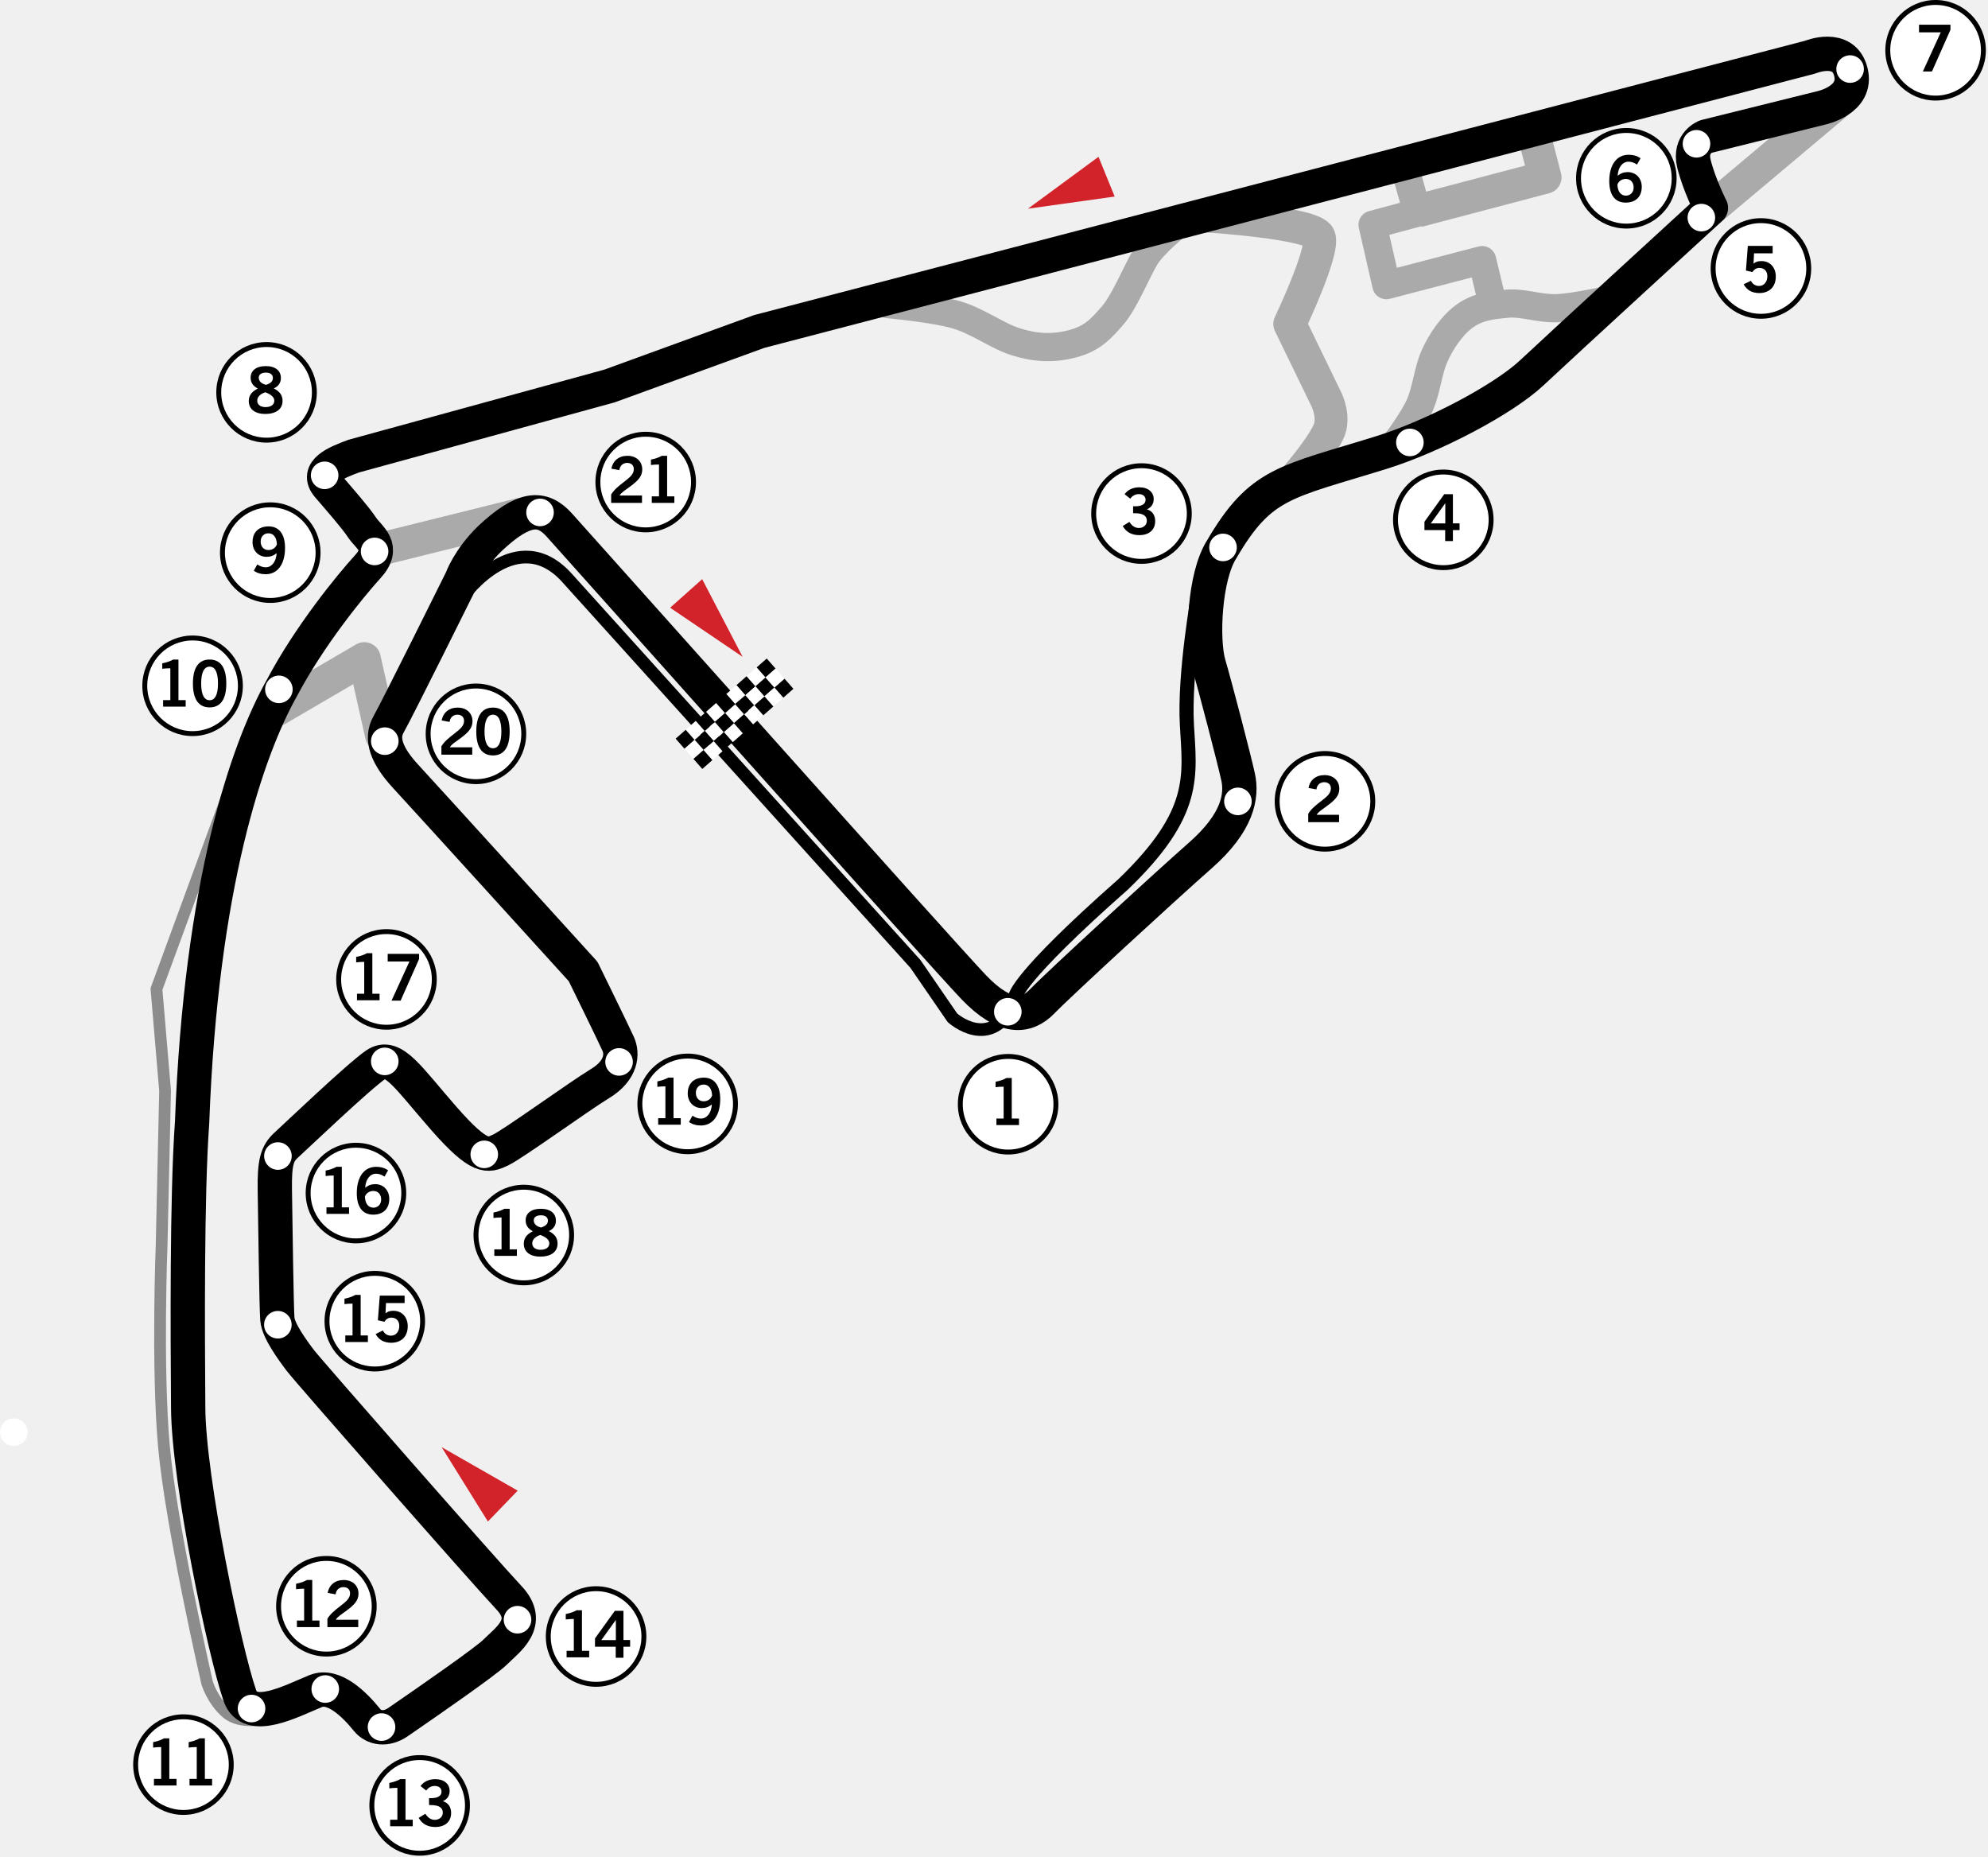
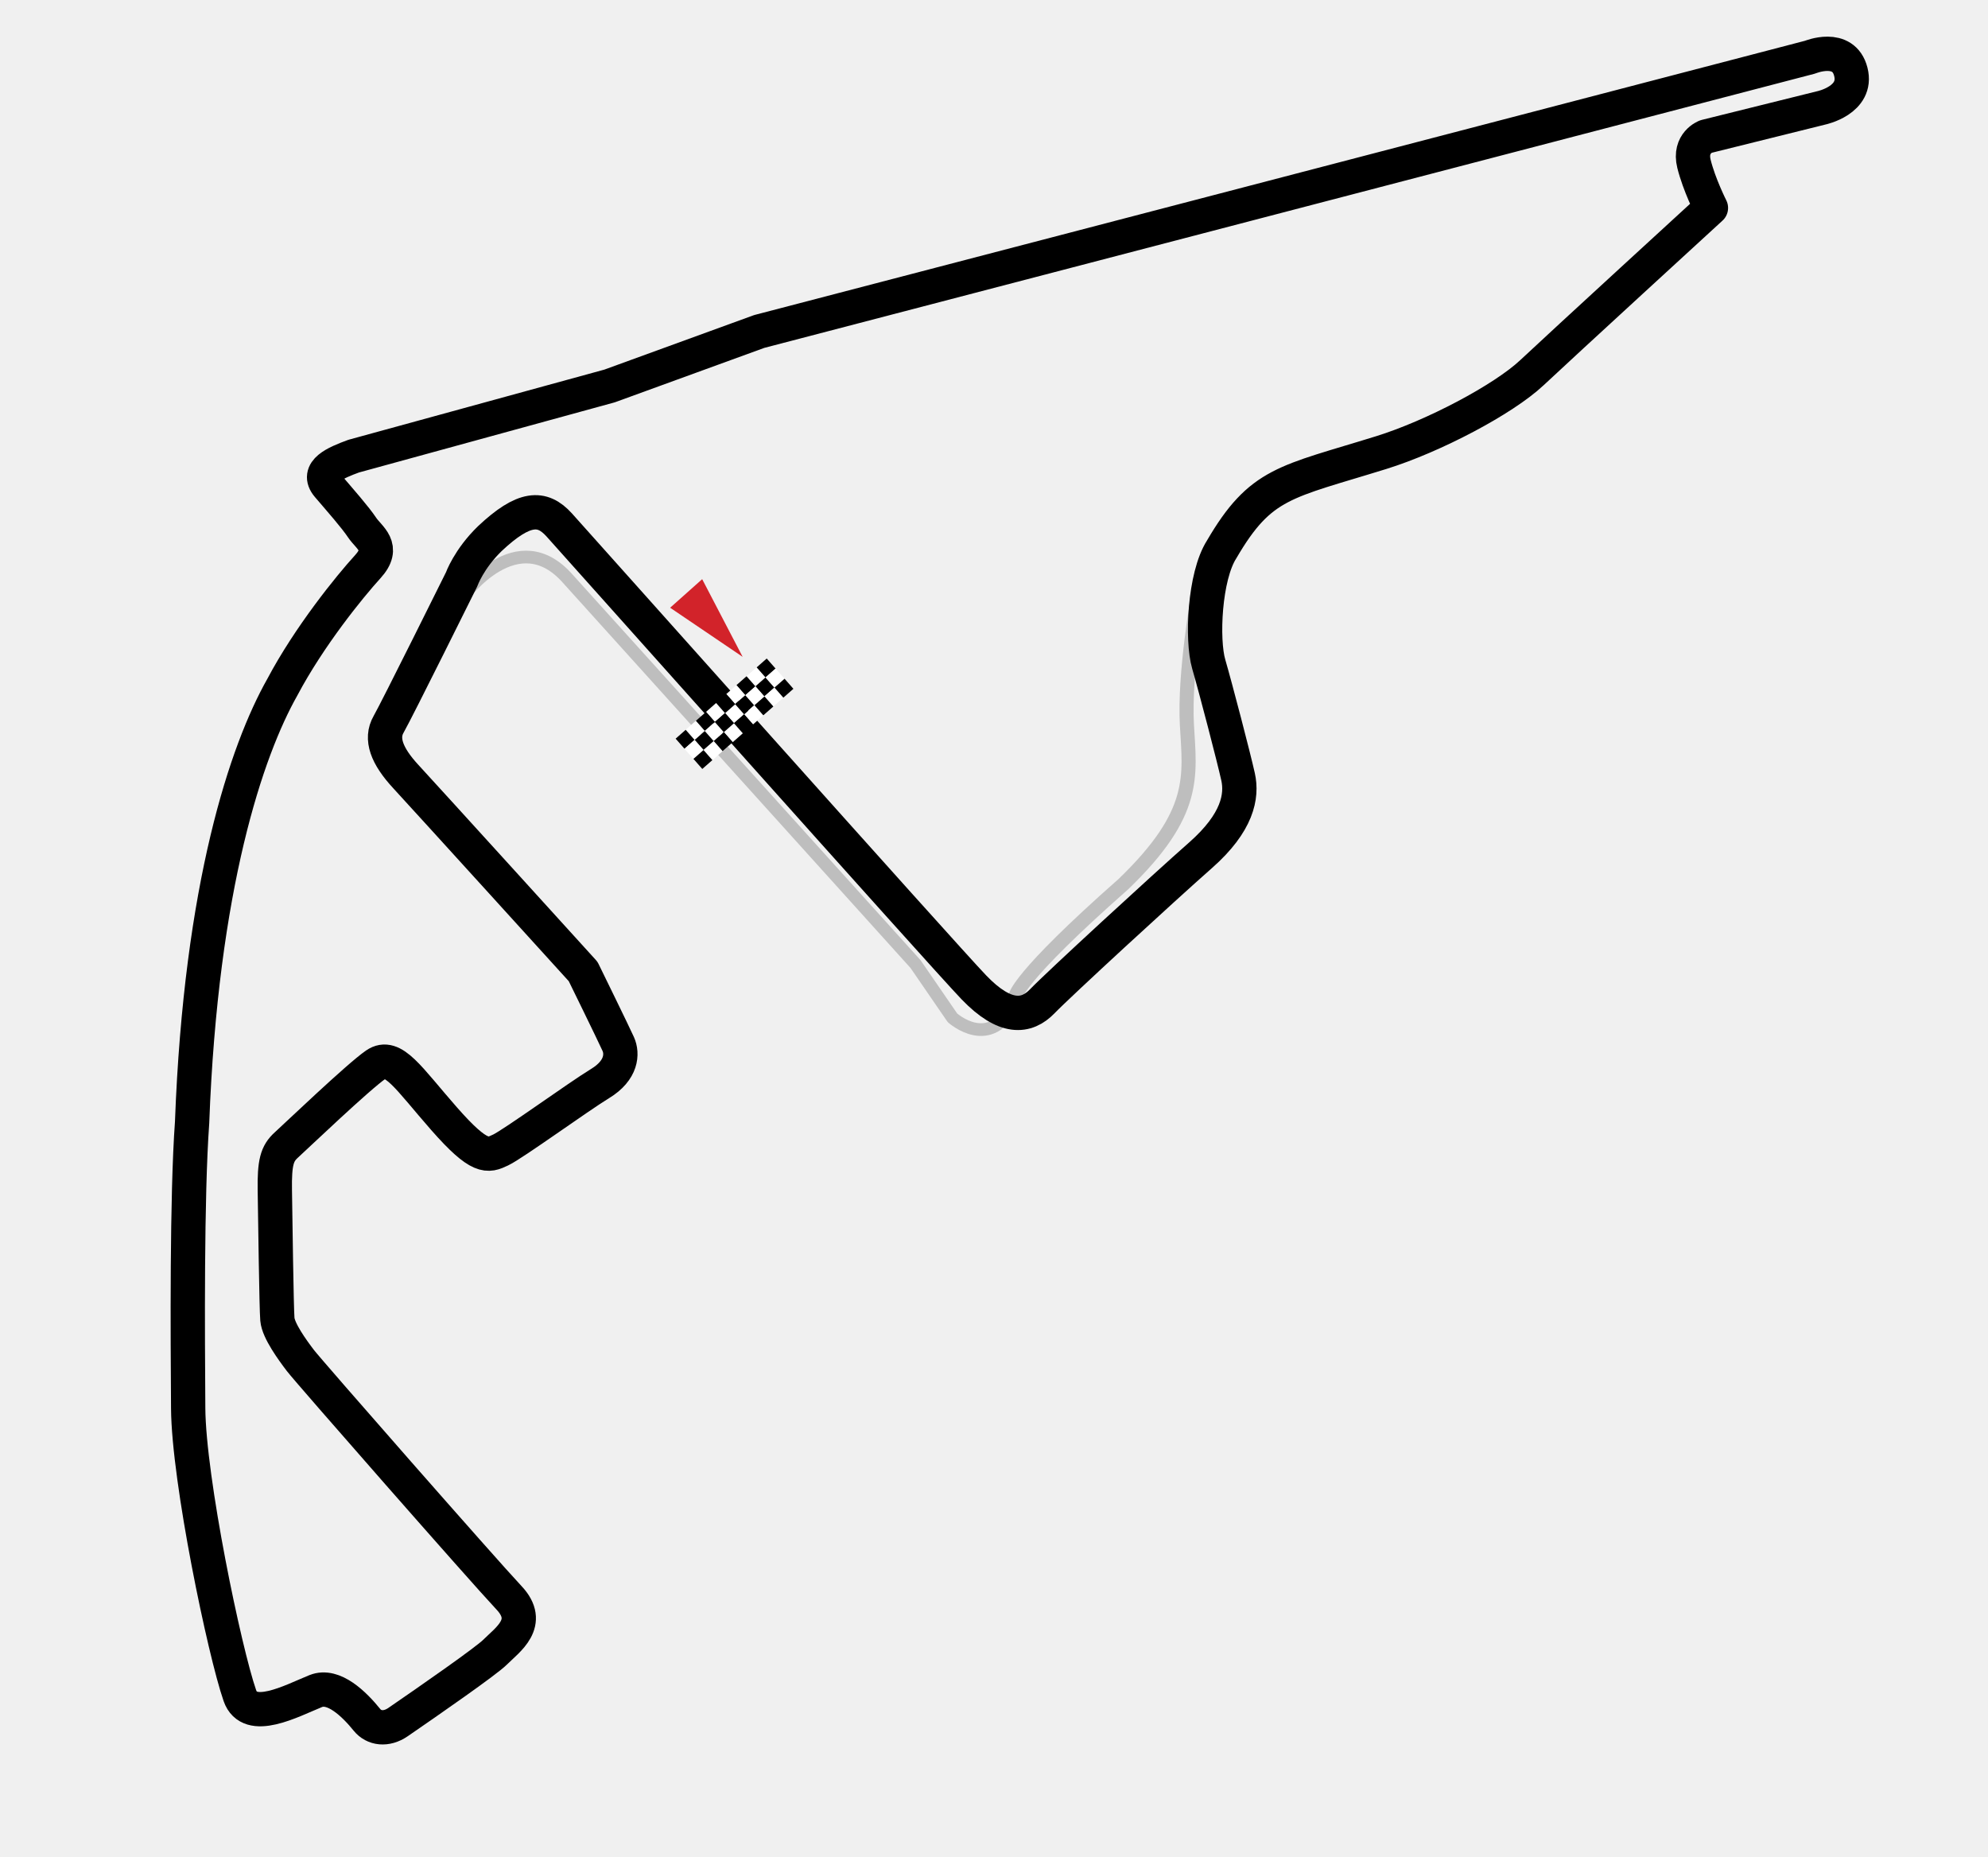
<svg xmlns="http://www.w3.org/2000/svg" version="1.1" id="Layer_1" x="0px" y="0px" width="423" height="395" viewBox="-19.686 -22.411 423 395" enable-background="new -19.686 -22.411 470 490" xml:space="preserve">
  <defs id="defs471" />
-   <path style="fill:none;stroke:#8c8c8c;stroke-width:2.5;stroke-linecap:butt;stroke-linejoin:round;stroke-miterlimit:4;stroke-dasharray:none;stroke-opacity:1" d="m 32.325,136.986 -18.719,51.018 1.835,21.655 -0.734,32.666 c 0,0 -1.028,26.112 0.497,43.069 1.525,16.957 9.176,50.221 9.176,50.221 0,0 1.092,3.732 4.145,6.369 3.053,2.638 8.527,1.19 8.527,1.19" id="path4232" />
-   <path style="fill:none;stroke:#aaaaaa;stroke-width:7;stroke-linecap:round;stroke-linejoin:round;stroke-miterlimit:4;stroke-dasharray:none;stroke-opacity:1" d="m 61.504,134.05 -3.67,-16.333 -18.535,10.828" id="path4230" />
-   <path style="fill:none;stroke:#aaaaaa;stroke-width:7;stroke-linecap:round;stroke-linejoin:miter;stroke-miterlimit:4;stroke-dasharray:none;stroke-opacity:1" d="m 62.789,94.043 28.078,-6.974" id="path4228" />
-   <path style="fill:none;stroke:#aaaaaa;stroke-width:7;stroke-linecap:butt;stroke-linejoin:round;stroke-miterlimit:4;stroke-dasharray:none;stroke-opacity:1" d="m 281.909,22.47 27.161,-7.157 -2.202,-8.442" id="path4226" />
-   <path style="fill:none;stroke:#aaaaaa;stroke-width:6;stroke-linecap:round;stroke-linejoin:miter;stroke-miterlimit:4;stroke-dasharray:none;stroke-opacity:1" d="m 277.321,71.837 c 0,0 3.847,-5.084 5.184,-8.258 1.337,-3.174 1.632,-6.946 2.982,-10.093 1.35,-3.147 3.898,-6.909 6.698,-8.809 2.801,-1.9 5.616,-2.181 8.901,-2.478 3.285,-0.296 6.728,1.099 10.506,0.963 3.779,-0.136 11.975,-1.973 11.975,-1.973" id="path4222" />
-   <path style="fill:none;stroke:#aaaaaa;stroke-width:6;stroke-linecap:butt;stroke-linejoin:round;stroke-miterlimit:4;stroke-dasharray:none;stroke-opacity:1" d="m 297.875,42.107 -2.202,-9.176 -20.371,5.322 -2.936,-12.846 9.543,-2.569 -2.569,-9.176 h -0.367" id="path4224" />
-   <path style="fill:none;stroke:#aaaaaa;stroke-width:7;stroke-linecap:round;stroke-linejoin:round;stroke-miterlimit:4;stroke-dasharray:none;stroke-opacity:1" d="m 256.217,78.994 c 0,0 6.481,-7.541 7.157,-10.644 0.676,-3.103 -1.009,-6.148 -1.009,-6.148 l -7.616,-15.691 c 0,0 7.405,-15.542 6.24,-18.535 -1.165,-2.993 -23.49,-4.404 -23.49,-4.404" id="path4220" />
-   <path style="fill:none;stroke:#aaaaaa;stroke-width:6;stroke-linecap:round;stroke-linejoin:miter;stroke-miterlimit:4;stroke-dasharray:none;stroke-opacity:1" d="m 231.258,25.04 c 0,0 -5.545,4.262 -7.404,7.511 -1.859,3.249 -4.383,9.376 -6.759,12.112 -2.376,2.736 -4.285,4.953 -8.594,6.069 -4.309,1.116 -8.015,0.842 -12.068,-0.43 -4.053,-1.272 -8.109,-4.478 -12.891,-5.81 -4.782,-1.332 -14.314,-2.202 -14.314,-2.202" id="path4234" />
-   <path style="fill:#4d4d4d;stroke:#aaaaaa;stroke-width:7;stroke-linecap:round;stroke-linejoin:miter;stroke-miterlimit:4;stroke-dasharray:none;stroke-opacity:1" d="M 341.92,24.122 370.732,-0.102" id="path4218" />
-   <path d="m 78.932,104.307 c 0,0 11.492,-15.823 22.245,-3.533 l 73.931,81.912 7.864,11.441 c 0,0 8.222,7.433 13.164,-3.272" id="path3" style="fill:none;stroke:#000000;stroke-width:2.7;stroke-linecap:round;stroke-linejoin:round;stroke-miterlimit:4;stroke-dasharray:none" />
-   <path d="m 235.327,103.763 c 0,0 -3.08,17.069 -2.469,28.009 0.609,10.94 2.255,18.754 -13.546,33.948 -22.809,20.124 -22.916,23.838 -22.916,23.838" id="path5" style="fill:none;stroke:#000000;stroke-width:3;stroke-linecap:round;stroke-linejoin:round;stroke-miterlimit:4;stroke-dasharray:none" />
+   <path d="m 78.932,104.307 c 0,0 11.492,-15.823 22.245,-3.533 l 73.931,81.912 7.864,11.441 c 0,0 8.222,7.433 13.164,-3.272" id="path3" style="fill:none;stroke:#bebebe;stroke-width:2.7;stroke-linecap:round;stroke-linejoin:round;stroke-miterlimit:4;stroke-dasharray:none;stroke-opacity:1" />
+   <path d="m 235.327,103.763 c 0,0 -3.08,17.069 -2.469,28.009 0.609,10.94 2.255,18.754 -13.546,33.948 -22.809,20.124 -22.916,23.838 -22.916,23.838" id="path5" style="fill:none;stroke:#bebebe;stroke-width:3;stroke-linecap:round;stroke-linejoin:round;stroke-miterlimit:4;stroke-dasharray:none;stroke-opacity:1" />
  <path d="m 47.485,337.375 c 3.814,-1.552 8.24,2.811 10.911,6.118 1.479,1.83 4.105,2.191 6.603,0.478 6.563,-4.511 18.734,-12.955 20.662,-14.885 2.662,-2.661 7.986,-6.211 2.952,-11.566 -5.524,-5.875 -42.635,-48.188 -44.363,-50.455 -1.728,-2.267 -4.714,-6.369 -4.917,-8.795 -0.202,-2.427 -0.448,-21.449 -0.541,-27.397 -0.094,-5.949 0.449,-7.87 2.44,-9.675 1.991,-1.807 15.384,-14.603 19.057,-17.115 3.673,-2.518 6.897,2.839 14.512,11.509 7.617,8.67 9.298,7.962 12.035,6.66 2.737,-1.299 16.528,-11.314 21.178,-14.146 4.651,-2.832 4.759,-6.354 3.854,-8.388 -0.906,-2.034 -7.478,-15.442 -7.478,-15.442 0,0 -33.643,-37.059 -37.726,-41.469 -4.082,-4.415 -5.422,-8.05 -3.669,-11.109 1.753,-3.058 15.537,-30.845 15.537,-30.845 0,0 1.516,-4.31 6.005,-8.667 7.262,-6.829 11.137,-6.918 14.75,-2.935 3.612,3.982 81.617,91.496 88.251,98.407 6.633,6.912 11.21,6.429 14.567,2.938 3.358,-3.492 25.771,-24.103 33.66,-31.051 7.891,-6.949 8.895,-12.587 7.98,-16.695 -0.91,-4.106 -4.746,-18.815 -6.246,-23.978 -1.502,-5.163 -0.915,-18.664 2.753,-24.394 8.341,-14.293 13.507,-14.245 33.962,-20.601 11.108,-3.451 25.999,-11.303 32.055,-16.994 6.052,-5.692 38.091,-35.052 38.091,-35.052 0,0 -2.501,-4.929 -3.609,-9.389 -1.104,-4.458 2.53,-5.799 2.53,-5.799 l 24.523,-6.092 c 0,0 7.864,-1.625 6.32,-7.688 -1.541,-6.062 -8.671,-3.108 -8.671,-3.108 l -223.581,58.352 -31.861,11.6 -54.439,14.926 c -3.825,1.401 -8.141,3.208 -5.472,6.333 2.669,3.125 5.81,6.678 7.265,8.866 1.454,2.188 5.06,4.096 1.195,8.334 -3.865,4.237 -12.46,14.826 -18.185,25.644 -7.561,13.385 -17.309,42.162 -19.187,92.59 -1.14,15.727 -0.938,45.499 -0.833,60.789 0.105,15.29 7.747,51.81 10.997,61.138 2.082,5.978 10.915,1.173 16.133,-0.952 z" id="path25" style="fill:none;stroke:#000000;stroke-width:7.3;stroke-linecap:round;stroke-linejoin:round;stroke-miterlimit:4;stroke-dasharray:none" />
  <polygon points="165.884,161.959 159.067,168.036 174.496,178.485 " id="polygon27" transform="translate(-36.16409,-61.15079)" style="fill:#d2232a" />
-   <polygon points="238.018,62.24 223.004,73.281 241.456,70.696 " id="polygon29" style="fill:#d2232a" transform="translate(-23.966,-51.2885)" />
-   <polygon points="114.432,346.016 98.255,336.764 108.095,352.586 " id="polygon31" style="fill:#d2232a" transform="translate(-23.966,-51.2885)" />
-   <path d="m 338.468,7.384 c -0.44,1.558 0.467,3.178 2.021,3.618 1.561,0.44 3.181,-0.464 3.619,-2.023 0.44,-1.556 -0.463,-3.176 -2.022,-3.617 -1.556,-0.441 -3.178,0.465 -3.618,2.022 z" id="path33" style="fill:#ffffff" />
-   <circle cx="342.322" cy="23.886" r="2.932" id="circle35" style="fill:#ffffff" />
-   <circle cx="240.543" cy="94.058" r="2.931" id="circle37" style="fill:#ffffff" />
-   <circle cx="280.307" cy="71.72" r="2.931" id="circle39" style="fill:#ffffff" />
-   <circle cx="95.219" cy="86.612" r="2.931" id="circle41" style="fill:#ffffff" />
-   <circle cx="62.19" cy="135.269" r="2.931" id="circle43" style="fill:#ffffff" />
-   <circle cx="60.02" cy="94.907" r="2.932" id="circle45" style="fill:#ffffff" />
-   <circle cx="39.653" cy="124.251" r="2.931" id="circle47" style="fill:#ffffff" />
-   <circle cx="-16.753" cy="282.294" r="2.933" id="circle51" style="fill:#ffffff" />
-   <circle cx="33.837" cy="341.086" r="2.932" id="circle55" style="fill:#ffffff" />
-   <circle cx="49.521" cy="336.935" r="2.932" id="circle57" style="fill:#ffffff" />
-   <circle cx="90.429" cy="322.189" r="2.932" id="circle59" style="fill:#ffffff" />
-   <circle cx="61.494" cy="345.027" r="2.932" id="circle61" style="fill:#ffffff" />
-   <circle cx="49.391" cy="78.718" r="2.932" id="circle63" style="fill:#ffffff" />
-   <circle cx="112.036" cy="203.513" r="2.931" id="circle65" style="fill:#ffffff" />
-   <circle cx="83.355" cy="223.183" r="2.931" id="circle67" style="fill:#ffffff" />
-   <circle cx="62.182" cy="203.404" r="2.931" id="circle69" style="fill:#ffffff" />
-   <circle cx="39.451" cy="223.538" r="2.932" id="circle71" style="fill:#ffffff" />
-   <circle cx="39.438" cy="259.429" r="2.932" id="circle73" style="fill:#ffffff" />
-   <rect x="-27.052" y="-185.962" transform="rotate(138.6367)" width="2.852" height="2.846" id="rect75" style="fill:#ffffff" />
-   <rect x="-24.304" y="-185.959" transform="rotate(138.6772)" width="2.853" height="2.851" id="rect77" />
-   <rect x="-21.327" y="-185.965" transform="rotate(138.6486)" width="2.847" height="2.85" id="rect79" style="fill:#ffffff" />
-   <polygon points="165.753,186.221 167.637,188.36 169.779,186.475 167.889,184.337 " id="polygon81" transform="translate(-33.04969,-59.07452)" />
-   <polygon points="163.594,188.118 165.477,190.254 167.62,188.372 165.733,186.23 " id="polygon83" transform="translate(-33.04969,-59.07452)" style="fill:#ffffff" />
-   <rect x="-12.836" y="-185.961" transform="rotate(138.6853)" width="2.853" height="2.851" id="rect85" />
-   <rect x="-9.689" y="-185.963" transform="rotate(138.6039)" width="2.85" height="2.851" id="rect87" style="fill:#ffffff" />
-   <polygon points="157.123,193.817 159.004,195.953 161.147,194.075 159.261,191.932 " id="polygon89" transform="translate(-33.04969,-59.07452)" />
-   <rect x="-26.957" y="-188.845" transform="rotate(138.612)" width="2.855" height="2.849" id="rect91" />
-   <polygon points="171.967,184.578 173.847,186.719 175.986,184.834 174.104,182.693 " id="polygon93" transform="translate(-33.04969,-59.07452)" style="fill:#ffffff" />
-   <rect x="-21.437" y="-188.805" transform="rotate(138.6772)" width="2.85" height="2.85" id="rect95" />
-   <rect x="-18.458" y="-188.85" transform="rotate(138.6448)" width="2.851" height="2.852" id="rect97" style="fill:#ffffff" />
-   <rect x="-15.687" y="-188.837" transform="rotate(138.6772)" width="2.853" height="2.855" id="rect99" />
-   <polygon points="163.337,192.174 165.22,194.313 167.356,192.431 165.479,190.29 " id="polygon101" transform="translate(-33.04969,-59.07452)" style="fill:#ffffff" />
-   <rect x="-9.653" y="-188.862" transform="rotate(138.592)" width="2.853" height="2.853" id="rect103" />
-   <rect x="-6.71" y="-188.845" transform="rotate(138.5715)" width="2.853" height="2.849" id="rect105" style="fill:#ffffff" />
-   <polygon points="176.017,184.834 177.906,186.975 180.043,185.092 178.164,182.95 " id="polygon107" transform="translate(-33.04969,-59.07452)" style="fill:#ffffff" />
-   <rect x="-29.829" y="-185.992" transform="rotate(138.6163)" width="2.85" height="2.85" id="rect109" />
-   <rect x="-29.742" y="-188.86" transform="rotate(138.5877)" width="2.848" height="2.847" id="rect111" style="fill:#ffffff" />
-   <rect x="-30.087" y="-191.689" transform="rotate(138.6933)" width="2.851" height="2.851" id="rect113" />
-   <rect x="-24.29" y="-191.711" transform="rotate(138.661)" width="2.846" height="2.851" id="rect115" />
-   <rect x="-21.173" y="-191.74" transform="rotate(138.6001)" width="2.852" height="2.848" id="rect117" style="fill:#ffffff" />
-   <rect x="-18.432" y="-191.713" transform="rotate(138.6405)" width="2.854" height="2.849" id="rect119" />
-   <rect x="-15.491" y="-191.716" transform="rotate(138.6163)" width="2.848" height="2.849" id="rect121" style="fill:#ffffff" />
-   <rect x="-12.558" y="-191.712" transform="rotate(138.6039)" width="2.85" height="2.847" id="rect123" />
-   <polygon points="163.081,196.23 164.96,198.37 167.099,196.486 165.216,194.346 " id="polygon125" transform="translate(-33.04969,-59.07452)" style="fill:#ffffff" />
-   <rect x="-7.146" y="-191.701" transform="rotate(138.7014)" width="2.851" height="2.851" id="rect127" />
-   <circle cx="194.753" cy="192.844" r="2.932" id="circle131" style="fill:#ffffff" />
-   <circle cx="194.817" cy="212.52" r="10.172" id="circle135" style="fill:#ffffff;stroke:#000000;stroke-width:1.047" />
-   <path d="m 192.326,215.564 h 1.538 v -6.778 c -0.612,0 -1.198,0.04 -1.715,0.108 v -1.156 c 0.898,-0.178 1.674,-0.437 2.314,-0.803 h 1.129 v 8.629 h 1.538 v 1.389 h -4.805 z" id="path137" />
-   <circle cx="262.237" cy="148.075" r="10.172" id="circle207" style="fill:#ffffff;stroke:#000000;stroke-width:1.047" />
-   <path d="m 258.671,150.725 c 0.612,-1.007 1.553,-1.77 2.641,-2.613 1.334,-1.034 2.18,-1.688 2.18,-2.79 0,-0.815 -0.545,-1.319 -1.416,-1.319 -0.896,0 -1.553,0.599 -1.66,1.538 l -1.688,-0.313 c 0.328,-1.715 1.594,-2.735 3.418,-2.735 1.904,0 3.144,1.211 3.144,2.913 0,1.401 -0.871,2.354 -2.448,3.524 -1.186,0.885 -2.07,1.416 -2.369,2.015 h 4.766 v 1.565 h -6.562 v -1.784 h -0.006 z" id="path209" />
-   <circle cx="223.196" cy="86.849" r="10.172" id="circle211" style="fill:#ffffff;stroke:#000000;stroke-width:1.047" />
-   <path d="m 220.623,88.627 c 0.558,0.871 1.198,1.293 2.015,1.293 1.008,0 1.701,-0.667 1.701,-1.538 0,-1.076 -0.855,-1.606 -2.6,-1.606 -0.109,0 -0.219,0 -0.327,0 v -1.482 c 0.136,0.014 0.272,0.014 0.408,0.014 1.483,0 2.246,-0.503 2.246,-1.388 0,-0.708 -0.544,-1.211 -1.429,-1.211 -0.735,0 -1.361,0.326 -1.824,0.979 l -1.211,-0.953 c 0.666,-0.938 1.769,-1.47 3.13,-1.47 1.892,0 3.062,1.034 3.062,2.504 0,1.021 -0.49,1.756 -1.443,2.191 1.132,0.327 1.758,1.211 1.758,2.504 0,1.837 -1.279,2.979 -3.375,2.979 -1.62,0 -2.805,-0.652 -3.525,-1.945 z" id="path213" />
-   <circle cx="287.416" cy="88.187" r="10.172" id="circle215" style="fill:#ffffff;stroke:#000000;stroke-width:1.047" />
-   <path d="m 287.811,90.361 h -4.409 v -1.77 l 4.219,-5.866 h 1.838 v 6.207 h 1.415 v 1.429 h -1.415 v 2.341 h -1.646 z m 0.027,-1.416 v -4.288 l -3.089,4.288 z" id="path217" />
-   <circle cx="326.361" cy="15.52" r="10.172" id="circle219" style="fill:#ffffff;stroke:#000000;stroke-width:1.047" />
-   <circle cx="354.999" cy="34.706" r="10.172" id="circle221" style="fill:#ffffff;stroke:#000000;stroke-width:1.047" />
-   <path d="m 326.648,14.204 c 1.742,0 2.994,1.307 2.994,3.13 0,2.11 -1.293,3.362 -3.43,3.362 -2.232,0 -3.484,-1.606 -3.484,-4.573 0,-3.539 1.633,-5.607 4.11,-5.607 0.967,0 1.838,0.23 2.545,0.749 l -0.748,1.334 c -0.626,-0.396 -1.171,-0.612 -1.812,-0.612 -1.211,0 -2.205,1.102 -2.312,2.994 0.627,-0.519 1.321,-0.777 2.137,-0.777 z m -0.38,5.008 c 0.952,0 1.646,-0.708 1.646,-1.729 0,-1.13 -0.681,-1.824 -1.658,-1.824 -0.846,0 -1.554,0.476 -1.799,1.211 0.068,1.512 0.748,2.342 1.811,2.342 z" id="path223" />
-   <circle cx="37.032" cy="61.062" r="10.172" id="circle225" style="fill:#ffffff;stroke:#000000;stroke-width:1.047" />
-   <path d="m 33.643,57.927 c 0,-1.484 1.184,-2.45 3.212,-2.45 2.069,0 3.226,0.98 3.226,2.545 0,0.98 -0.504,1.742 -1.498,2.205 1.28,0.667 1.851,1.47 1.851,2.654 0,1.701 -1.307,2.775 -3.688,2.775 -2.218,0 -3.498,-1.062 -3.498,-2.734 0,-1.186 0.626,-2.028 1.919,-2.654 -1.061,-0.599 -1.524,-1.293 -1.524,-2.341 z m 1.402,4.927 c 0,0.79 0.667,1.348 1.742,1.348 1.198,0 1.892,-0.53 1.892,-1.36 0,-0.721 -0.64,-1.32 -1.919,-1.796 -1.13,0.378 -1.715,1.019 -1.715,1.808 z m 3.334,-4.859 c 0,-0.694 -0.544,-1.131 -1.47,-1.131 -0.98,0 -1.538,0.409 -1.538,1.062 0,0.762 0.531,1.293 1.552,1.538 0.993,-0.313 1.456,-0.763 1.456,-1.469 z" id="path227" />
-   <circle cx="37.819" cy="95.164" r="10.172" id="circle229" style="fill:#ffffff;stroke:#000000;stroke-width:1.047" />
-   <path d="m 37.043,96.057 c -1.742,0 -2.995,-1.293 -2.995,-3.117 0,-2.109 1.293,-3.361 3.43,-3.361 2.191,0 3.484,1.619 3.484,4.572 0,3.539 -1.633,5.607 -4.111,5.607 -1.007,0 -1.864,-0.258 -2.531,-0.749 l 0.735,-1.333 c 0.626,0.395 1.17,0.612 1.81,0.612 1.211,0 2.205,-1.116 2.314,-3.009 -0.625,0.519 -1.32,0.778 -2.136,0.778 z m 0.381,-5.009 c -0.953,0 -1.647,0.722 -1.647,1.742 0,1.13 0.681,1.823 1.661,1.823 0.844,0 1.552,-0.489 1.797,-1.225 -0.069,-1.51 -0.749,-2.34 -1.811,-2.34 z" id="path231" />
-   <circle cx="21.292" cy="123.495" r="10.172" id="circle233" style="fill:#ffffff;stroke:#000000;stroke-width:1.047" />
-   <path d="m 15.018,126.54 h 1.538 v -6.778 c -0.612,0 -1.198,0.041 -1.715,0.109 v -1.157 c 0.898,-0.177 1.674,-0.437 2.314,-0.804 h 1.13 v 8.63 h 1.538 v 1.388 h -4.804 z" id="path235" />
-   <path d="m 24.913,117.909 c 2.328,0 3.552,1.729 3.552,5.091 0,3.36 -1.225,5.09 -3.552,5.09 -2.327,0 -3.552,-1.729 -3.552,-5.09 0,-3.362 1.224,-5.091 3.552,-5.091 z m 0,8.656 c 1.17,0 1.783,-1.197 1.783,-3.565 0,-2.368 -0.613,-3.58 -1.783,-3.58 -1.157,0 -1.796,1.211 -1.796,3.58 0,2.367 0.639,3.565 1.796,3.565 z" id="path237" />
-   <circle cx="19.347" cy="353.017" r="10.172" id="circle239" style="fill:#ffffff;stroke:#000000;stroke-width:1.047" />
-   <path d="m 13.072,356.06 h 1.538 v -6.777 c -0.612,0 -1.198,0.041 -1.715,0.108 v -1.156 c 0.898,-0.178 1.674,-0.437 2.314,-0.804 h 1.13 v 8.629 h 1.538 v 1.39 h -4.804 z" id="path241" />
-   <path d="m 20.639,356.06 h 1.538 v -6.777 c -0.612,0 -1.198,0.041 -1.715,0.108 v -1.156 c 0.898,-0.178 1.674,-0.437 2.314,-0.804 h 1.129 v 8.629 h 1.538 v 1.39 h -4.805 z" id="path243" />
-   <circle cx="49.762" cy="319.324" r="10.172" id="circle245" style="fill:#ffffff;stroke:#000000;stroke-width:1.047" />
-   <path d="m 43.488,322.365 h 1.538 v -6.776 c -0.612,0 -1.198,0.041 -1.715,0.108 v -1.156 c 0.898,-0.178 1.674,-0.438 2.314,-0.805 h 1.13 v 8.629 h 1.538 v 1.391 h -4.804 z" id="path247" />
-   <path d="m 49.98,321.973 c 0.613,-1.007 1.552,-1.77 2.641,-2.612 1.334,-1.035 2.178,-1.688 2.178,-2.791 0,-0.814 -0.544,-1.318 -1.416,-1.318 -0.898,0 -1.552,0.599 -1.661,1.538 l -1.688,-0.316 c 0.327,-1.715 1.592,-2.734 3.416,-2.734 1.906,0 3.145,1.211 3.145,2.912 0,1.401 -0.871,2.354 -2.45,3.524 -1.184,0.886 -2.069,1.416 -2.368,2.015 h 4.764 v 1.565 h -6.561 z" id="path249" />
-   <circle cx="60.063" cy="258.671" r="10.172" id="circle251" style="fill:#ffffff;stroke:#000000;stroke-width:1.047" />
-   <path d="m 53.788,261.714 h 1.538 v -6.778 c -0.612,0 -1.198,0.041 -1.715,0.109 v -1.157 c 0.898,-0.177 1.674,-0.437 2.314,-0.803 h 1.13 v 8.629 h 1.538 v 1.39 h -4.804 z" id="path253" />
-   <path d="m 61.778,260.652 c 0.367,0.723 0.966,1.104 1.742,1.104 0.994,0 1.755,-0.815 1.755,-2.082 0,-1.062 -0.667,-1.756 -1.66,-1.756 -0.653,0 -1.184,0.312 -1.497,0.885 l -1.402,-0.327 0.409,-5.24 h 5.281 v 1.58 h -3.961 l -0.108,2.205 c 0.381,-0.367 0.912,-0.559 1.674,-0.559 1.797,0 3.062,1.307 3.062,3.293 0,2.149 -1.348,3.512 -3.525,3.512 -1.538,0 -2.667,-0.652 -3.307,-1.863 z" id="path255" />
-   <circle cx="62.547" cy="185.963" r="10.172" id="circle257" style="fill:#ffffff;stroke:#000000;stroke-width:1.047" />
-   <path d="m 56.272,189.006 h 1.538 v -6.777 c -0.612,0 -1.198,0.04 -1.715,0.108 v -1.157 c 0.898,-0.177 1.674,-0.436 2.314,-0.803 h 1.129 v 8.629 h 1.538 v 1.389 h -4.805 z" id="path259" />
-   <path d="m 67.433,182.148 h -4.627 v -1.62 h 6.683 v 1.089 l -3.934,8.861 h -1.933 z" id="path261" />
-   <circle cx="56.053" cy="231.416" r="10.172" id="circle263" style="fill:#ffffff;stroke:#000000;stroke-width:1.047" />
-   <path d="m 49.778,234.458 h 1.538 v -6.778 c -0.612,0 -1.198,0.041 -1.715,0.109 v -1.157 c 0.898,-0.177 1.674,-0.438 2.314,-0.803 h 1.129 v 8.629 h 1.538 v 1.389 h -4.805 z" id="path265" />
-   <path d="m 60.15,229.518 c 1.742,0 2.994,1.308 2.994,3.131 0,2.109 -1.293,3.361 -3.43,3.361 -2.232,0 -3.484,-1.605 -3.484,-4.572 0,-3.539 1.633,-5.606 4.11,-5.606 0.966,0 1.837,0.229 2.545,0.749 l -0.749,1.333 c -0.626,-0.396 -1.171,-0.612 -1.811,-0.612 -1.211,0 -2.205,1.103 -2.314,2.994 0.628,-0.521 1.322,-0.778 2.139,-0.778 z m -0.382,5.007 c 0.953,0 1.647,-0.707 1.647,-1.729 0,-1.13 -0.681,-1.824 -1.661,-1.824 -0.844,0 -1.551,0.477 -1.796,1.213 0.068,1.51 0.749,2.34 1.81,2.34 z" id="path267" />
-   <circle cx="91.766" cy="240.345" r="10.172" id="circle269" style="fill:#ffffff;stroke:#000000;stroke-width:1.047" />
-   <path d="m 85.492,243.387 h 1.538 v -6.778 c -0.612,0 -1.198,0.041 -1.715,0.109 v -1.156 c 0.898,-0.178 1.674,-0.437 2.314,-0.804 h 1.13 v 8.629 h 1.538 v 1.39 h -4.804 z" id="path271" />
-   <path d="m 92.161,237.208 c 0,-1.482 1.184,-2.45 3.212,-2.45 2.069,0 3.226,0.979 3.226,2.545 0,0.979 -0.504,1.742 -1.498,2.205 1.28,0.667 1.851,1.47 1.851,2.653 0,1.7 -1.307,2.776 -3.688,2.776 -2.218,0 -3.498,-1.062 -3.498,-2.735 0,-1.185 0.626,-2.027 1.919,-2.653 -1.062,-0.599 -1.524,-1.293 -1.524,-2.341 z m 1.402,4.927 c 0,0.79 0.667,1.349 1.742,1.349 1.198,0 1.892,-0.531 1.892,-1.36 0,-0.724 -0.64,-1.32 -1.919,-1.798 -1.13,0.38 -1.715,1.02 -1.715,1.809 z m 3.334,-4.861 c 0,-0.691 -0.544,-1.129 -1.47,-1.129 -0.98,0 -1.538,0.408 -1.538,1.062 0,0.762 0.531,1.293 1.552,1.538 0.994,-0.312 1.456,-0.762 1.456,-1.471 z" id="path273" />
-   <circle cx="126.634" cy="212.446" r="10.172" id="circle275" style="fill:#ffffff;stroke:#000000;stroke-width:1.047" />
-   <path d="m 120.359,215.488 h 1.538 v -6.777 c -0.612,0 -1.198,0.04 -1.715,0.106 v -1.155 c 0.898,-0.179 1.674,-0.437 2.314,-0.804 h 1.129 v 8.629 h 1.538 v 1.39 h -4.805 z" id="path277" />
-   <path d="m 129.642,213.339 c -1.742,0 -2.995,-1.293 -2.995,-3.115 0,-2.111 1.293,-3.363 3.43,-3.363 2.191,0 3.484,1.621 3.484,4.574 0,3.539 -1.633,5.606 -4.11,5.606 -1.007,0 -1.865,-0.26 -2.532,-0.748 l 0.735,-1.334 c 0.626,0.396 1.17,0.611 1.81,0.611 1.211,0 2.205,-1.115 2.314,-3.008 -0.625,0.518 -1.32,0.777 -2.136,0.777 z m 0.381,-5.009 c -0.953,0 -1.647,0.722 -1.647,1.74 0,1.131 0.681,1.824 1.661,1.824 0.844,0 1.552,-0.49 1.797,-1.226 -0.069,-1.508 -0.75,-2.338 -1.811,-2.338 z" id="path279" />
-   <circle cx="81.586" cy="133.715" r="10.172" id="circle281" style="fill:#ffffff;stroke:#000000;stroke-width:1.047" />
-   <path d="m 74.236,136.363 c 0.613,-1.007 1.552,-1.77 2.641,-2.612 1.334,-1.034 2.178,-1.688 2.178,-2.79 0,-0.816 -0.544,-1.32 -1.416,-1.32 -0.898,0 -1.552,0.599 -1.661,1.538 l -1.688,-0.313 c 0.327,-1.715 1.592,-2.734 3.417,-2.734 1.905,0 3.144,1.211 3.144,2.913 0,1.4 -0.871,2.354 -2.45,3.523 -1.184,0.885 -2.069,1.416 -2.368,2.016 h 4.764 v 1.564 h -6.561 z" id="path283" />
-   <path d="m 85.207,128.13 c 2.328,0 3.552,1.729 3.552,5.091 0,3.361 -1.225,5.09 -3.552,5.09 -2.327,0 -3.552,-1.729 -3.552,-5.09 0,-3.363 1.224,-5.091 3.552,-5.091 z m 0,8.655 c 1.17,0 1.783,-1.196 1.783,-3.564 0,-2.368 -0.613,-3.58 -1.783,-3.58 -1.157,0 -1.796,1.212 -1.796,3.58 0,2.368 0.639,3.564 1.796,3.564 z" id="path285" />
-   <circle cx="117.705" cy="80.146" r="10.172" id="circle287" style="fill:#ffffff;stroke:#000000;stroke-width:1.047" />
-   <path d="m 110.355,82.796 c 0.613,-1.007 1.552,-1.77 2.641,-2.613 1.334,-1.034 2.178,-1.688 2.178,-2.79 0,-0.815 -0.544,-1.32 -1.416,-1.32 -0.898,0 -1.552,0.6 -1.661,1.538 l -1.688,-0.312 c 0.327,-1.715 1.592,-2.736 3.417,-2.736 1.905,0 3.144,1.211 3.144,2.913 0,1.402 -0.871,2.355 -2.45,3.525 -1.184,0.885 -2.069,1.416 -2.368,2.014 h 4.764 v 1.565 h -6.561 z" id="path289" />
-   <path d="m 118.998,83.191 h 1.538 v -6.777 c -0.612,0 -1.198,0.041 -1.715,0.108 v -1.157 c 0.898,-0.177 1.674,-0.436 2.314,-0.803 h 1.129 v 8.629 h 1.538 v 1.389 h -4.805 z" id="path291" />
-   <circle cx="69.606" cy="361.692" r="10.172" id="circle293" style="fill:#ffffff;stroke:#000000;stroke-width:1.047" />
-   <path d="m 63.331,364.736 h 1.538 v -6.777 c -0.612,0 -1.198,0.04 -1.715,0.108 v -1.157 c 0.898,-0.177 1.674,-0.437 2.314,-0.804 h 1.129 v 8.63 h 1.538 v 1.389 h -4.805 z" id="path295" />
-   <path d="m 70.818,363.471 c 0.558,0.871 1.198,1.293 2.015,1.293 1.007,0 1.701,-0.667 1.701,-1.538 0,-1.074 -0.857,-1.604 -2.6,-1.604 -0.109,0 -0.218,0 -0.327,0 v -1.482 c 0.136,0.014 0.272,0.014 0.408,0.014 1.484,0 2.246,-0.504 2.246,-1.389 0,-0.708 -0.544,-1.212 -1.429,-1.212 -0.735,0 -1.361,0.327 -1.824,0.979 l -1.211,-0.953 c 0.667,-0.938 1.769,-1.47 3.13,-1.47 1.892,0 3.062,1.033 3.062,2.504 0,1.021 -0.49,1.756 -1.443,2.19 1.13,0.327 1.756,1.212 1.756,2.505 0,1.837 -1.279,2.979 -3.375,2.979 -1.62,0 -2.804,-0.652 -3.525,-1.945 z" id="path297" />
-   <path d="m 117.319,325.762 c 0,5.617 -4.554,10.169 -10.172,10.169 -5.617,0 -10.172,-4.552 -10.172,-10.169 0,-5.618 4.555,-10.172 10.172,-10.172 5.618,0 10.172,4.554 10.172,10.172 z" id="path299" style="fill:#ffffff;stroke:#000000;stroke-width:1.047" />
-   <path d="m 100.872,328.805 h 1.538 v -6.778 c -0.612,0 -1.198,0.041 -1.715,0.109 v -1.156 c 0.898,-0.178 1.674,-0.437 2.314,-0.804 h 1.13 v 8.629 h 1.538 v 1.39 h -4.804 z" id="path301" />
-   <path d="m 111.326,327.935 h -4.41 v -1.77 l 4.22,-5.867 h 1.837 v 6.207 h 1.416 v 1.43 h -1.416 v 2.342 h -1.647 z m 0.027,-1.416 v -4.287 l -3.09,4.287 z" id="path303" />
-   <circle cx="243.714" cy="148.087" r="2.932" id="circle317" style="fill:#ffffff" />
-   <circle cx="373.974" cy="-7.718" r="2.932" id="circle337" style="fill:#ffffff" />
-   <circle cx="392.163" cy="-11.716" r="10.172" id="circle339" style="fill:#ffffff;stroke:#000000;stroke-width:1.047" />
-   <path d="m 393.266,-15.533 h -4.628 v -1.62 h 6.684 v 1.089 l -3.934,8.86 h -1.935 z" id="path341" />
-   <path d="m 352.865,37.325 c 0.367,0.722 0.966,1.103 1.742,1.103 0.993,0 1.756,-0.815 1.756,-2.082 0,-1.062 -0.667,-1.756 -1.661,-1.756 -0.653,0 -1.184,0.313 -1.497,0.885 l -1.399,-0.326 0.406,-5.24 h 5.281 v 1.579 h -3.961 l -0.108,2.205 c 0.383,-0.368 0.911,-0.559 1.676,-0.559 1.796,0 3.062,1.308 3.062,3.294 0,2.15 -1.348,3.512 -3.523,3.512 -1.538,0 -2.668,-0.653 -3.31,-1.864 z" id="path465" />
+   <g id="g4234">
+     <rect style="fill:#ffffff" id="rect75" height="2.846" width="2.852" transform="rotate(138.6367)" y="-185.962" x="-27.052" />
+     <rect id="rect77" height="2.851" width="2.853" transform="rotate(138.6772)" y="-185.959" x="-24.304" />
+     <rect style="fill:#ffffff" id="rect79" height="2.85" width="2.847" transform="rotate(138.6486)" y="-185.965" x="-21.327" />
+     <polygon transform="translate(-33.04969,-59.07452)" id="polygon81" points="169.779,186.475 167.889,184.337 165.753,186.221 167.637,188.36 " />
+     <polygon style="fill:#ffffff" transform="translate(-33.04969,-59.07452)" id="polygon83" points="167.62,188.372 165.733,186.23 163.594,188.118 165.477,190.254 " />
+     <rect id="rect85" height="2.851" width="2.853" transform="rotate(138.6853)" y="-185.961" x="-12.836" />
+     <rect style="fill:#ffffff" id="rect87" height="2.851" width="2.85" transform="rotate(138.6039)" y="-185.963" x="-9.689" />
+     <polygon transform="translate(-33.04969,-59.07452)" id="polygon89" points="161.147,194.075 159.261,191.932 157.123,193.817 159.004,195.953 " />
+     <rect id="rect91" height="2.849" width="2.855" transform="rotate(138.612)" y="-188.845" x="-26.957" />
+     <polygon style="fill:#ffffff" transform="translate(-33.04969,-59.07452)" id="polygon93" points="175.986,184.834 174.104,182.693 171.967,184.578 173.847,186.719 " />
+     <rect id="rect95" height="2.85" width="2.85" transform="rotate(138.6772)" y="-188.805" x="-21.437" />
+     <rect style="fill:#ffffff" id="rect97" height="2.852" width="2.851" transform="rotate(138.6448)" y="-188.85" x="-18.458" />
+     <rect id="rect99" height="2.855" width="2.853" transform="rotate(138.6772)" y="-188.837" x="-15.687" />
+     <polygon style="fill:#ffffff" transform="translate(-33.04969,-59.07452)" id="polygon101" points="167.356,192.431 165.479,190.29 163.337,192.174 165.22,194.313 " />
+     <rect id="rect103" height="2.853" width="2.853" transform="rotate(138.592)" y="-188.862" x="-9.653" />
+     <rect style="fill:#ffffff" id="rect105" height="2.849" width="2.853" transform="rotate(138.5715)" y="-188.845" x="-6.71" />
+     <polygon style="fill:#ffffff" transform="translate(-33.04969,-59.07452)" id="polygon107" points="180.043,185.092 178.164,182.95 176.017,184.834 177.906,186.975 " />
+     <rect id="rect109" height="2.85" width="2.85" transform="rotate(138.6163)" y="-185.992" x="-29.829" />
+     <rect style="fill:#ffffff" id="rect111" height="2.847" width="2.848" transform="rotate(138.5877)" y="-188.86" x="-29.742" />
+     <rect id="rect113" height="2.851" width="2.851" transform="rotate(138.6933)" y="-191.689" x="-30.087" />
+     <rect id="rect115" height="2.851" width="2.846" transform="rotate(138.661)" y="-191.711" x="-24.29" />
+     <rect style="fill:#ffffff" id="rect117" height="2.848" width="2.852" transform="rotate(138.6001)" y="-191.74" x="-21.173" />
+     <rect id="rect119" height="2.849" width="2.854" transform="rotate(138.6405)" y="-191.713" x="-18.432" />
+     <rect style="fill:#ffffff" id="rect121" height="2.849" width="2.848" transform="rotate(138.6163)" y="-191.716" x="-15.491" />
+     <rect id="rect123" height="2.847" width="2.85" transform="rotate(138.6039)" y="-191.712" x="-12.558" />
+     <polygon style="fill:#ffffff" transform="translate(-33.04969,-59.07452)" id="polygon125" points="167.099,196.486 165.216,194.346 163.081,196.23 164.96,198.37 " />
+     <rect id="rect127" height="2.851" width="2.851" transform="rotate(138.7014)" y="-191.701" x="-7.146" />
+   </g>
</svg>
